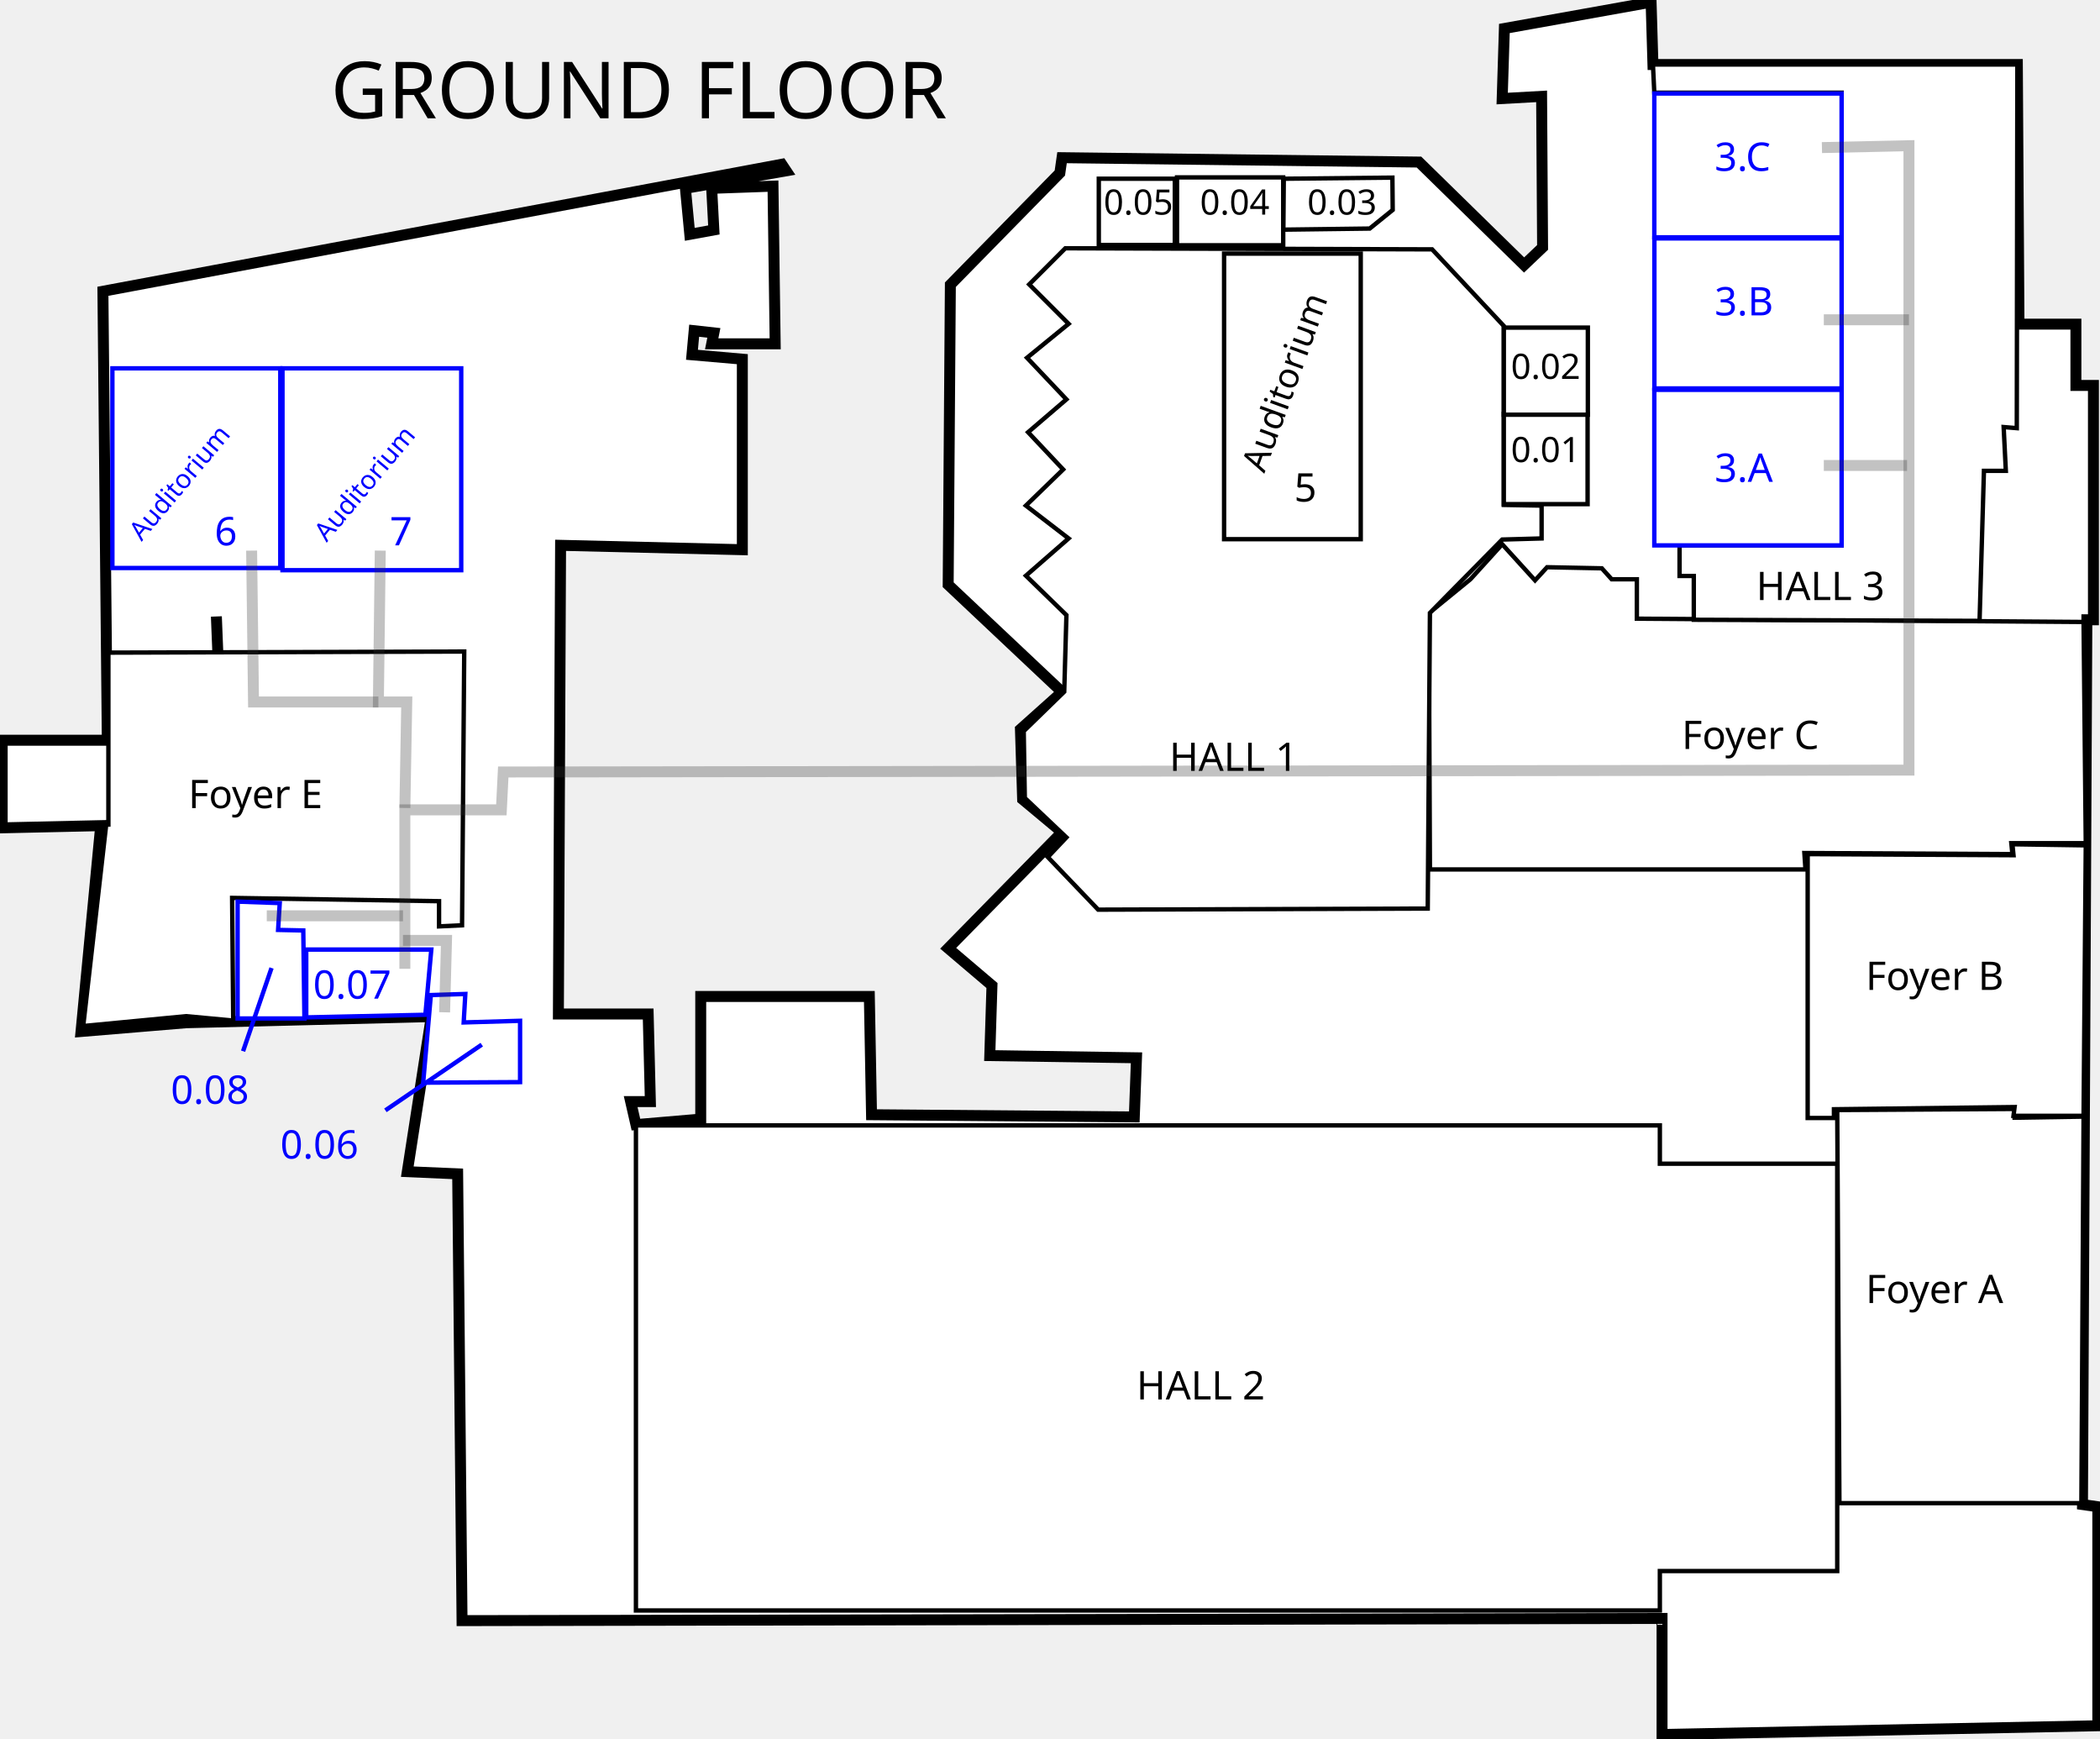
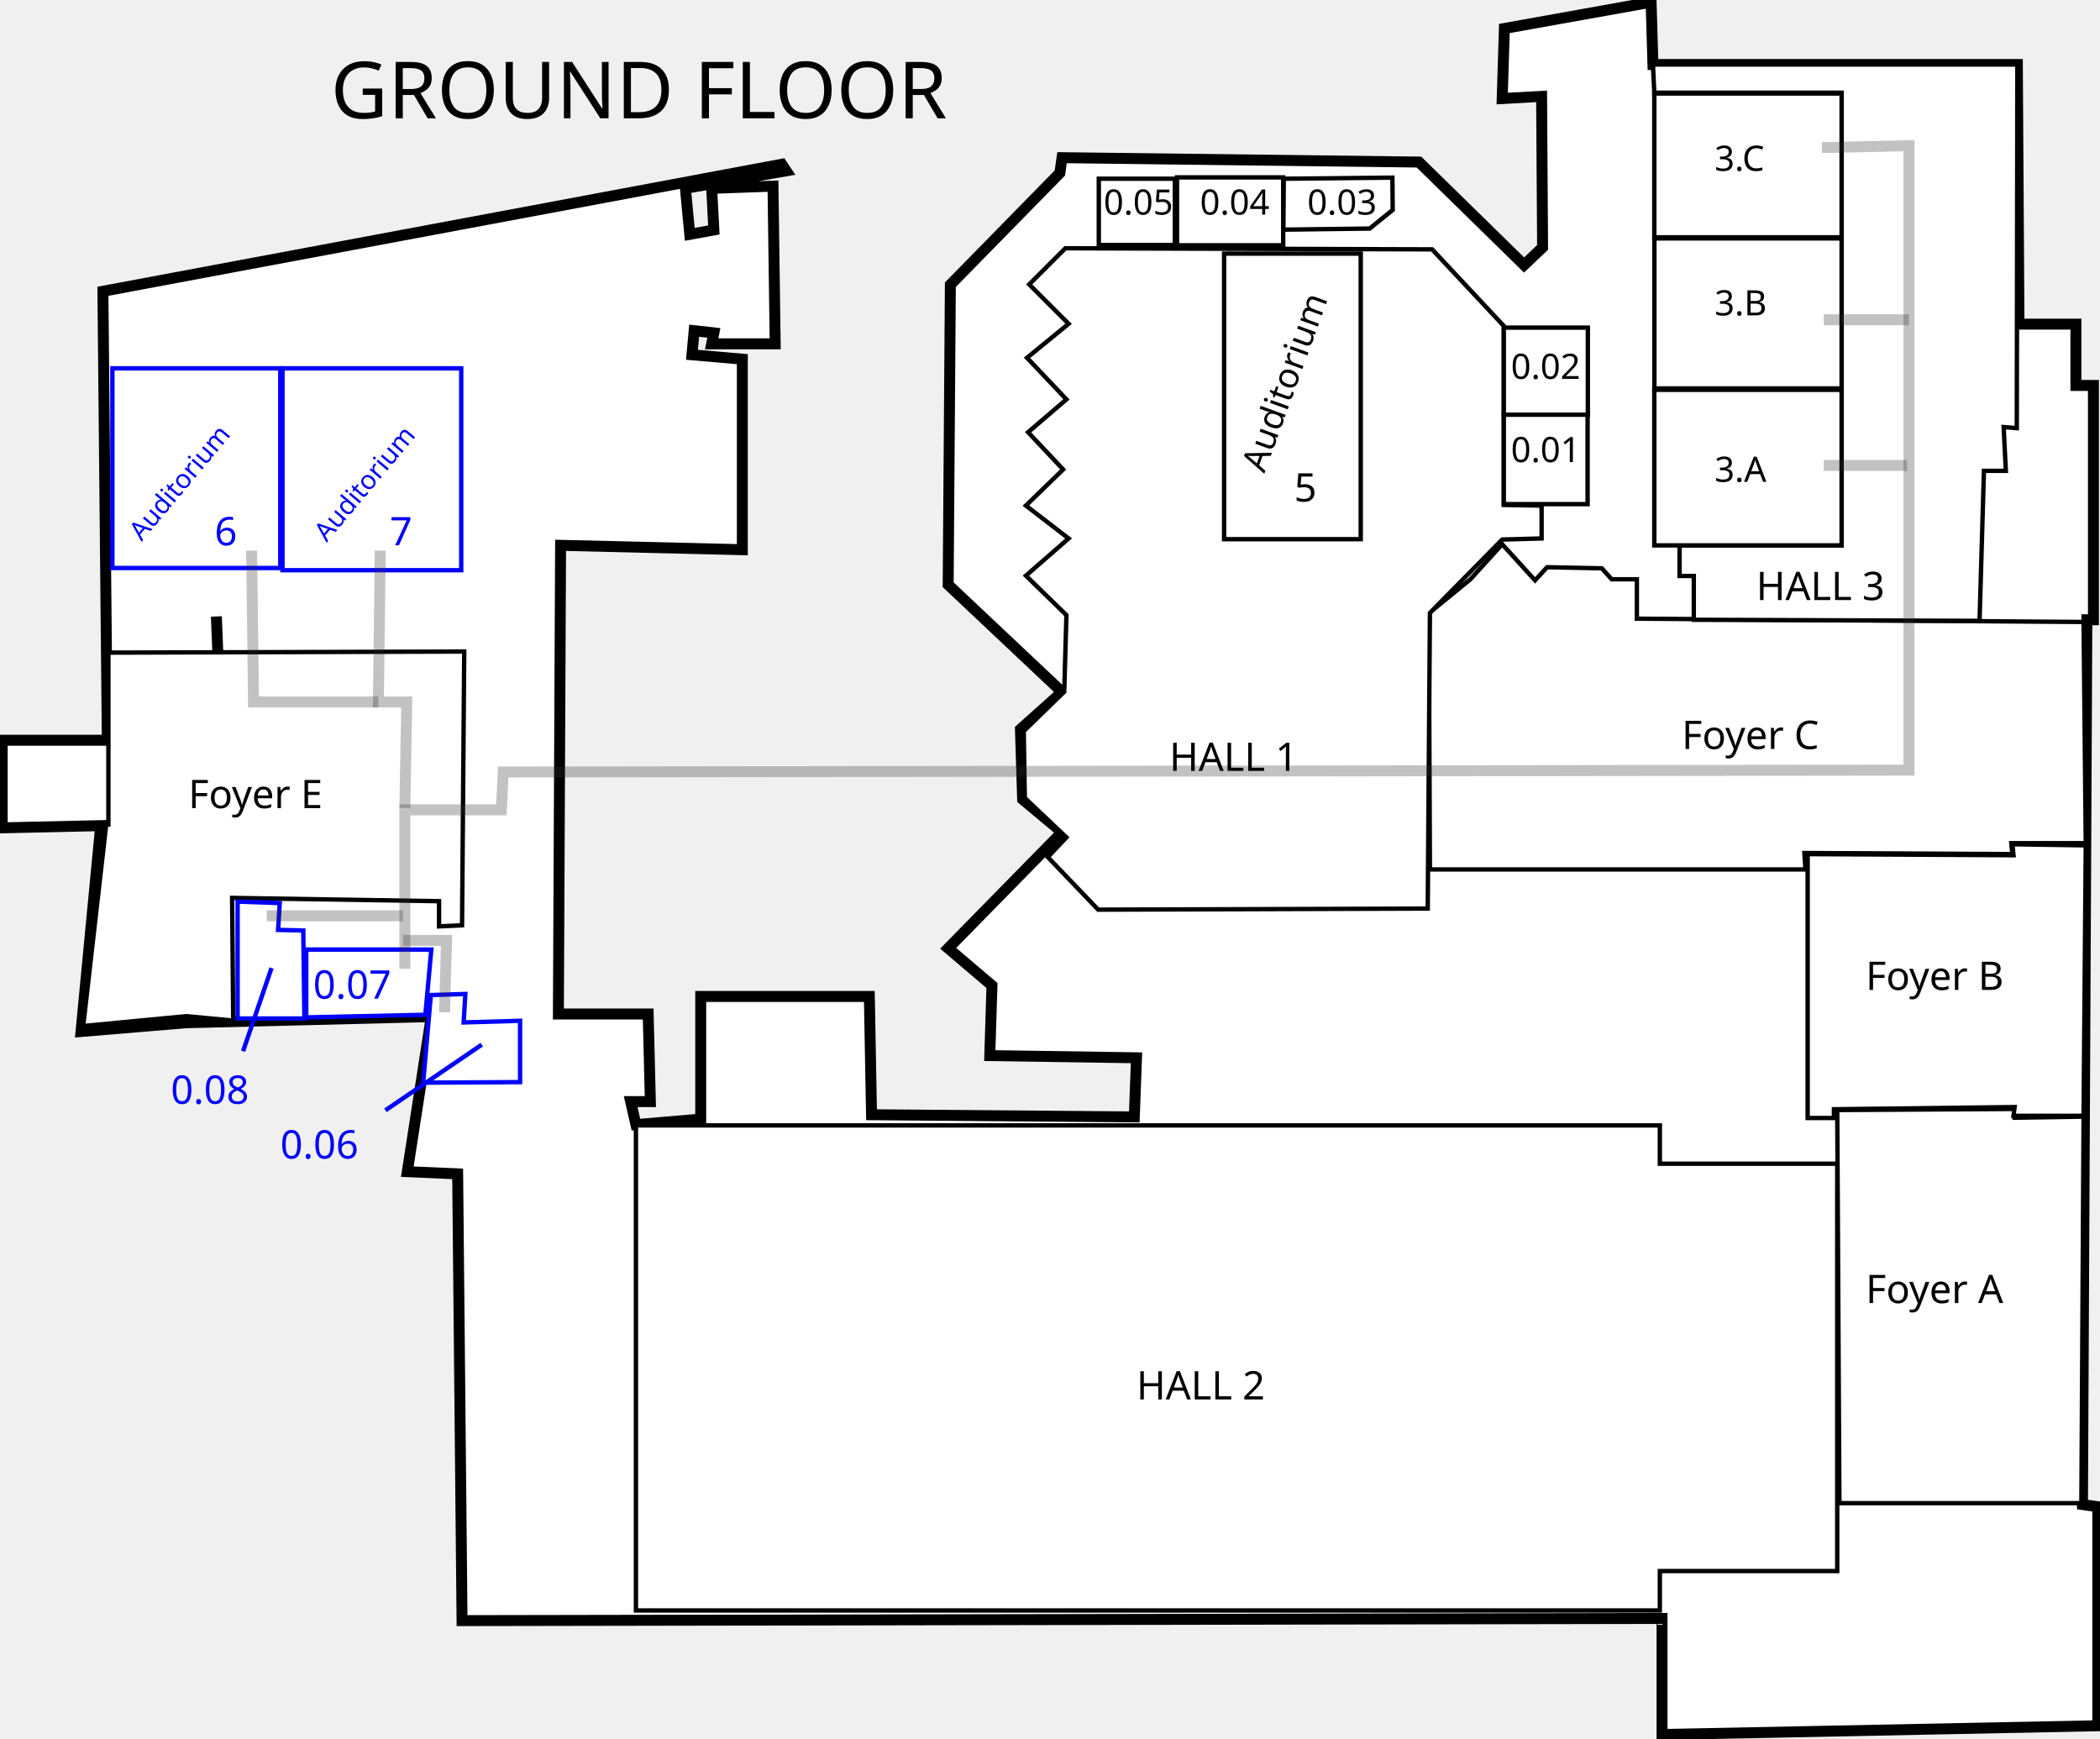
<svg xmlns="http://www.w3.org/2000/svg" viewBox="0 0 959 794" id="ground_floor">
  <style>
    rect, path { fill:white; stroke:#000000; stroke-width: 2px;}
    text { font-size: 16px; font-family: sans-serif;}
    text.w3c, text.bigger { font-size: 1.5em; }
    text.w3c { fill: blue; }
    line.w3c, rect.w3c, path.w3c { stroke:blue; stroke-width: 2px;}
    #walkpaths path { fill: none; stroke: rgba(50, 50, 50, 0.3); stroke-width: 5px }
    #building path { stroke-width: 5px; }
  </style>
  <g transform="translate(-112,-141)" id="building">
    <path d="m 159,274 2,205 -48,0 0,40 45,-1 -9,94 48,-4 111.965,-2.803 L 298,676 l 23,1 2,204 548,-1 0,53 199,-4 0,-100 -7,-1 2,-404 3,0 0,-107 -8,0 0,-28 -26,0 -0.742,-118.539 -166.415,0 L 866,142 l -67,12 -1,32 18,-1 0.447,68.968 -8.447,8.032 -48,-47 -163,-2 -1,7 -50,51 -1,137 52,49 -19,17 1,32 18,15 -52,53 20,17 -1,32 67,1 -1,27 -120,-1 -1,-54 -77,0 0,56 -29.591,2.516 0,0 0,0 L 400,644 l 9,0 -1,-40 -41,0 1,-214 83,2 0,-87 -23,-2 1,-11 9,1 -1,5 29,0 -1,-72 -28,1 1,19 -11,2 -2,-21 46,-8 -2,-3 z" id="ground_building" />
    <path id="building_part" d="m 210.812,422.487 1.728,43.199 42.335,0 0,-7.776" />
  </g>
  <g transform="translate(-112,-141)" id="foyers">
    <path d="m 951,647.862 1,179.5 110.5,0 1,-176.5 -31.5,0.5 0,-4 z" id="foyera" />
    <path d="m 937.5,531 94,0.5 -0.5,-5 33.5,0.5 -1,123.5 -32,0 0.5,-4 -82.5,1 0,4 -12,0 z" id="foyerb" />
    <path d="m 765,538 171.5,0 -0.5,-7.5 95,0.5 -0.5,-5 34,0 -1,-101 -204,-1.5 0,-18 -11.5,0 -4.5,-5 -25,-0.5 -5.5,6 -15,-16.5 -14.5,16 -19,15.5 z" id="foyerc" />
    <path d="m 161.5,439 162.5,-0.5 -1,125 -10.5,0.5 0,-11.5 -94.5,-1.5 0.5,56 -21.5,-2 -47,4.5 10.5,-92 1,0 z" id="foyere" />
  </g>
  <g transform="translate(-112,-141)" id="halls">
    <path d="m 766,254.862 -167.5,-0.5 -16.5,16.5 18,18 -19,15.5 18,19 -17.5,15 16,17 -17,16.5 19.5,15 -19.5,17 18.5,18 -1,35 -18.5,18 0.5,30.5 19,18 -8.5,9 23,24 150.5,-0.5 1,-135 33,-33.5 18,-0.5 0,-15 -17.259,-0.306 0,-81.715 z" id="hall1" />
    <path d="m 402.408,654.879 0,221.484 467.592,0 0,-18 81,0 0,-0.002 0,-185.998 -81,0 0,-17.484 -467.592,0 z" id="hall2" />
    <path d="m 879,404 6.5,0 0,20 130.5,0.5 2,-68.5 10,0 -1,-20 6,0.5 0.259,-166.039 -166.415,0 0.622,12.871 85.543,0 0,206.702 L 879,390 Z" id="hall3" />
  </g>
  <g transform="translate(-112,-141)" id="auditorium">
    <rect id="auditorium5" width="62.4" height="130.4" x="671" y="256.8" />
    <rect id="auditorium6" class="w3c" width="76.677" height="91.178" x="163.323" y="309.184" />
    <rect id="auditorium7" class="w3c" width="81.628" height="92.178" x="241" y="309.184" />
  </g>
  <g transform="translate(-112,-141)" id="rooms">
-     <rect class="w3c" id="room3a" width="85.534" height="71.034" x="867.466" y="319" />
-     <rect class="w3c" id="room3b" width="85.5" height="68.5" x="867.5" y="249.862" />
-     <rect class="w3c" id="room3c" width="85.534" height="65.668" x="867.466" y="183.694" />
+     <rect id="room3a" width="85.534" height="71.034" x="867.466" y="319" />
+     <rect id="room3b" width="85.5" height="68.5" x="867.5" y="249.862" />
+     <rect id="room3c" width="85.534" height="65.668" x="867.466" y="183.694" />
    <rect id="room001" width="38.259" height="41.194" x="798.741" y="330" />
    <rect id="room002" width="38.368" height="39.771" x="798.75" y="290.591" />
    <path id="room003" d="m 747.867,222.108 -49.617,0.504 -0.25,23.25 39.5,-0.5 10.5,-8.5 z" />
    <rect id="room004" width="48.5" height="31" x="649.5" y="222" />
    <rect id="room005" width="34.715" height="30.254" x="613.785" y="222.608" />
    <path id="room006" class="w3c" d="m 349.5,635.112 0,-28 -25.75,0.75 0.75,-13 -15.75,0.5 -3.5,40 z" />
    <path id="room007" class="w3c" d="m 308.965,574.582 -57.114,0 0,30.977 54.4,-1.198 z" />
    <path id="room008" class="w3c" d="m 220.508,552.692 0,53.352 30.511,0 -0.52,-40.181 -11.5,-0.25 0.75,-12.25 z" />
  </g>
  <g id="walkpaths">
    <path d="m 832.015,67.391 39.743,-0.864 0,285.114 -641.939,0.864 -0.864,17.28 -44.063,0 0,72.575" />
    <path d="m 121.822,418.168 62.207,0" />
    <path d="m 184.028,429.399 19.872,0 -0.864,32.831" />
    <path d="m 184.892,368.921 0.864,-48.383 -12.96,0 0.864,-69.119" />
    <path d="m 114.91,251.419 0.864,69.119 57.023,0" />
    <path d="m 832.879,146.013 38.879,0" />
    <path d="m 832.879,212.54 38.015,0" />
  </g>
  <g transform="translate(-112,-141)" id="labels">
    <text style="font-size:3em;" x="263" y="195">GROUND FLOOR</text>
    <text class="bigger" x="964" y="736">Foyer A</text>
    <text class="bigger" x="964" y="593">Foyer B</text>
    <text class="bigger" x="880" y="483">Foyer C</text>
    <text class="bigger" x="198" y="510">Foyer E</text>
    <text class="bigger" x="646" y="493">HALL 1</text>
    <text class="bigger" x="631" y="780">HALL 2</text>
    <text class="bigger" x="914" y="415">HALL 3</text>
    <g>
      <text transform="rotate(-70)" x="-100" y="770">Auditorium</text>
      <text class="bigger" x="703" y="370">5</text>
    </g>
    <g>
      <text class="w3c" style="font-size: 1em;" transform="rotate(-50)" x="-184" y="385">Auditorium</text>
      <text class="w3c" x="210" y="390">6</text>
    </g>
    <g>
      <text class="w3c" style="font-size: 1em;" transform="rotate(-50)" x="-130" y="450">Auditorium</text>
      <text class="w3c" x="290" y="390">7</text>
    </g>
-     <text class="w3c" x="895" y="361">3.A</text>
-     <text class="w3c" x="895" y="285">3.B</text>
-     <text class="w3c" x="895" y="219">3.C</text>
+     <text x="895" y="361">3.A</text>
+     <text x="895" y="285">3.B</text>
+     <text x="895" y="219">3.C</text>
    <text x="802" y="352">0.01</text>
    <text x="802" y="314">0.02</text>
    <text x="709" y="239">0.03</text>
    <text x="660" y="239">0.04</text>
    <text x="616" y="239">0.05</text>
    <text class="w3c" x="240" y="670">0.06</text>
    <line class="w3c" x1="332" y1="618" x2="288" y2="648" />
    <text class="w3c" x="255" y="597">0.07</text>
    <text class="w3c" x="190" y="645">0.08</text>
    <line x1="236" y1="583" x2="223" y2="621" class="w3c" />
  </g>
</svg>
